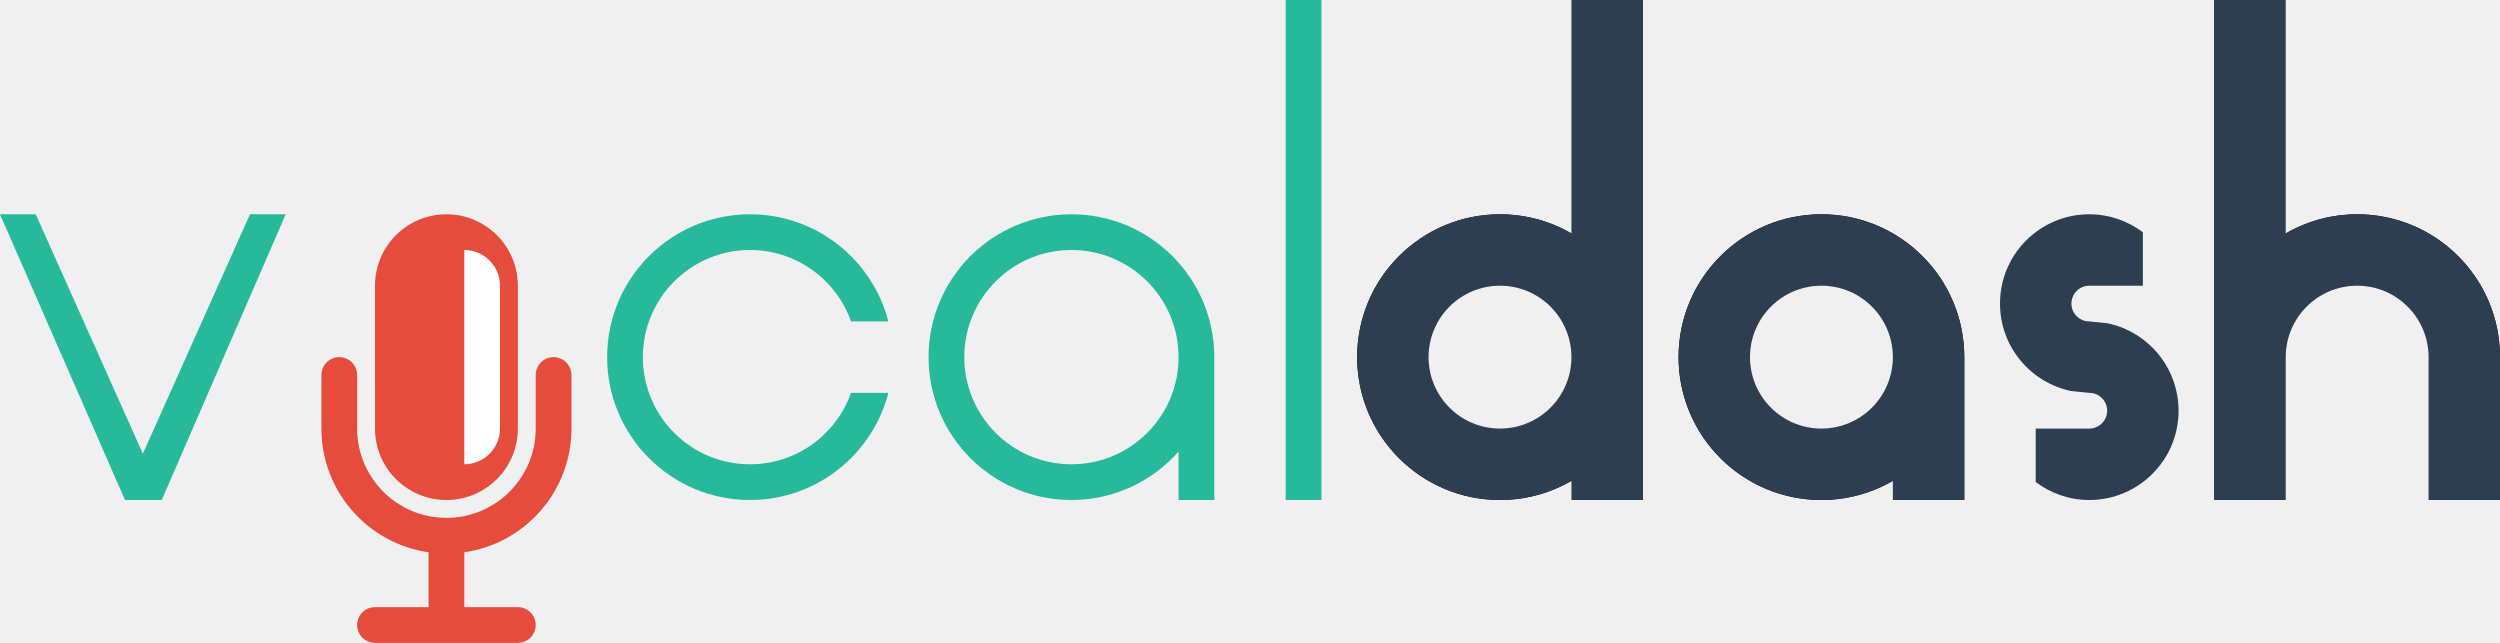
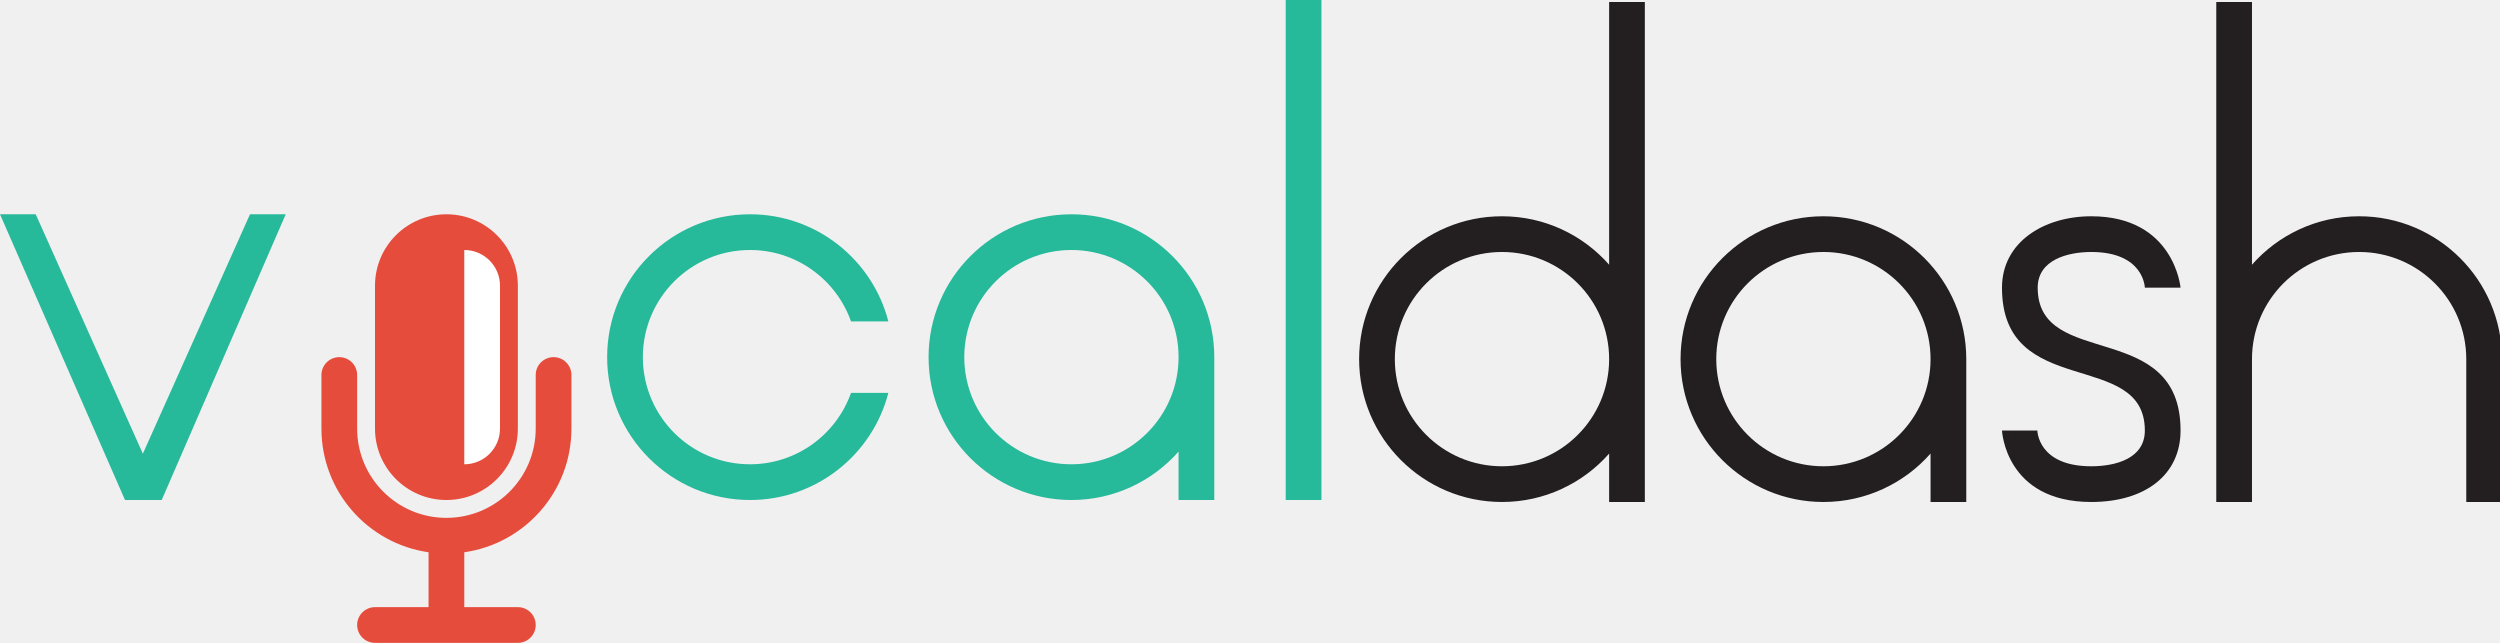
<svg xmlns="http://www.w3.org/2000/svg" version="1.1" id="Layer_1" x="0px" y="0px" width="630px" height="162px" viewBox="0 0 630 162" enable-background="new 0 0 630 162" xml:space="preserve">
  <path fill="#E64C3C" d="M144,108V94.5c0-2.484-2.016-4.5-4.5-4.5c-2.486,0-4.5,2.016-4.5,4.5V108c0,12.426-10.074,22.5-22.5,22.5  c-12.427,0-22.5-10.074-22.5-22.5V94.5c0-2.484-2.015-4.5-4.5-4.5S81,92.016,81,94.5V108c0,15.868,11.735,28.99,27,31.174V153H94.5  c-2.485,0-4.5,2.014-4.5,4.5c0,2.484,2.015,4.5,4.5,4.5h36c2.485,0,4.5-2.016,4.5-4.5c0-2.486-2.015-4.5-4.5-4.5H117v-13.826  C132.265,136.991,144,123.869,144,108z" />
  <path fill="#E64C3C" d="M112.5,54c-9.941,0-18,8.059-18,18v9v18v9c0,9.941,8.059,18,18,18s18-8.059,18-18v-9V81v-9  C130.5,62.059,122.441,54,112.5,54z" />
  <path fill="#FFFFFF" d="M117,63v54c4.971,0,9-4.029,9-9V72C126,67.03,121.971,63,117,63z" />
  <polygon fill="#26B99A" points="0,54 31.5,126 40.75,126 72,54 63,54 36,114.334 9,54 " />
  <path fill="#26B99A" d="M214.458,99c-3.707,10.484-13.702,18-25.458,18c-14.912,0-27-12.088-27-27s12.088-27,27-27  c11.756,0,21.751,7.514,25.458,18h9.407C219.869,65.473,205.774,54,189,54c-19.882,0-36,16.117-36,36c0,19.881,16.118,36,36,36  c16.774,0,30.869-11.473,34.865-27H214.458z" />
  <path fill="#26B99A" d="M270,54c-19.882,0-36,16.117-36,36c0,19.881,16.118,36,36,36c10.756,0,20.403-4.723,27-12.201V126h9V90  C306,70.118,289.882,54,270,54z M270,117c-14.912,0-27-12.088-27-27s12.088-27,27-27s27,12.088,27,27S284.912,117,270,117z" />
  <rect x="324" fill="#26B99A" width="9" height="126" />
-   <path d="M405,0.001v66.201C398.403,58.723,388.756,54,378,54c-19.882,0-36,16.119-36,36c0,19.883,16.118,36,36,36  c10.756,0,20.403-4.723,27-12.201V126h9V0L405,0.001L405,0.001z M378,117c-14.912,0-27-12.088-27-27s12.088-27,27-27  s27,12.088,27,27S392.912,117,378,117z" />
-   <path d="M459,54c-19.882,0-36,16.119-36,36c0,19.883,16.118,36,36,36c10.756,0,20.403-4.723,27-12.201V126h9V90  C495,70.12,478.882,54,459,54z M459,117c-14.912,0-27-12.088-27-27s12.088-27,27-27s27,12.088,27,27S473.912,117,459,117z" />
-   <path d="M594,54c-10.756,0-20.403,4.723-27,12.201v-66.2h-9v90v36h9V90c0-14.912,12.088-27,27-27s27,12.088,27,27v36h9V90  C630,70.12,613.882,54,594,54z" />
-   <path fill="#2C3E50" d="M396,0v58.828C390.703,55.763,384.56,54,378,54c-19.882,0-36,16.118-36,36c0,19.882,16.118,36,36,36  c6.56,0,12.703-1.763,18-4.828V126h18V0H396z M378,108c-9.941,0-18-8.059-18-18c0-9.941,8.059-18,18-18s18,8.059,18,18  C396,99.941,387.941,108,378,108z" />
-   <path fill="#2C3E50" d="M459,54c-19.882,0-36,16.117-36,36c0,19.882,16.118,36,36,36c6.561,0,12.703-1.763,18-4.828V126h18V90  C495,70.117,478.883,54,459,54z M459,108c-9.94,0-18-8.059-18-18s8.06-18,18-18c9.941,0,18,8.059,18,18S468.941,108,459,108z" />
-   <path fill="#2C3E50" d="M544.5,90c-3.246-4.32-8.01-7.435-13.5-8.549L526.5,81c-2.485,0-4.5-2.015-4.5-4.5s2.015-4.5,4.5-4.5h4.5h9  V58.523C536.237,55.693,531.57,54,526.5,54C514.074,54,504,64.074,504,76.5c0,10.885,7.73,19.964,18,22.049L526.5,99  c2.485,0,4.5,2.015,4.5,4.5s-2.015,4.5-4.5,4.5H522h-6.688H513v13.477c3.763,2.83,8.43,4.523,13.5,4.523  c12.426,0,22.5-10.074,22.5-22.5C549,98.435,547.325,93.761,544.5,90z" />
-   <path fill="#2C3E50" d="M594,54c-6.56,0-12.703,1.764-18,4.828V0h-18v126h18V90c0-9.941,8.059-18,18-18s18,8.059,18,18v36h18V90  C630,70.117,613.882,54,594,54z" />
+   <path fill="#231F20" d="M405.5,0.5v66.201c-6.597-7.479-16.244-12.201-27-12.201c-19.882,0-36,16.118-36,36s16.118,36,36,36  c10.756,0,20.403-4.723,27-12.201V126.5h9V0.5H405.5z M378.5,117.5c-14.912,0-27-12.088-27-27s12.088-27,27-27s27,12.088,27,27  S393.412,117.5,378.5,117.5z" />
+   <path fill="#231F20" d="M459.5,54.5c-19.882,0-36,16.118-36,36s16.118,36,36,36c10.756,0,20.403-4.723,27-12.201V126.5h9v-36  C495.5,70.618,479.382,54.5,459.5,54.5z M459.5,117.5c-14.912,0-27-12.088-27-27s12.088-27,27-27s27,12.088,27,27  S474.412,117.5,459.5,117.5z" />
+   <path fill="#231F20" d="M527,63.5c13.334,0,13.5,9,13.5,9h9c0,0-1.583-18-22.5-18c-11.916,0-22.5,6.5-22.5,18  c0,28.5,36,15.249,36,36c0,6.999-7.249,9-13.5,9c-13.499,0-13.583-9-13.583-9H504.5c0,0,0.834,18,22.5,18  c13.584,0,22.5-6.833,22.5-18c0-28.417-36-15.168-36-36C513.5,65.416,521.167,63.5,527,63.5z" />
+   <path fill="#231F20" d="M594.5,54.5c-10.756,0-20.403,4.723-27,12.201V0.5h-9v90v36h9v-36c0-14.912,12.088-27,27-27s27,12.088,27,27  v36h9v-36C630.5,70.618,614.382,54.5,594.5,54.5z" />
</svg>
